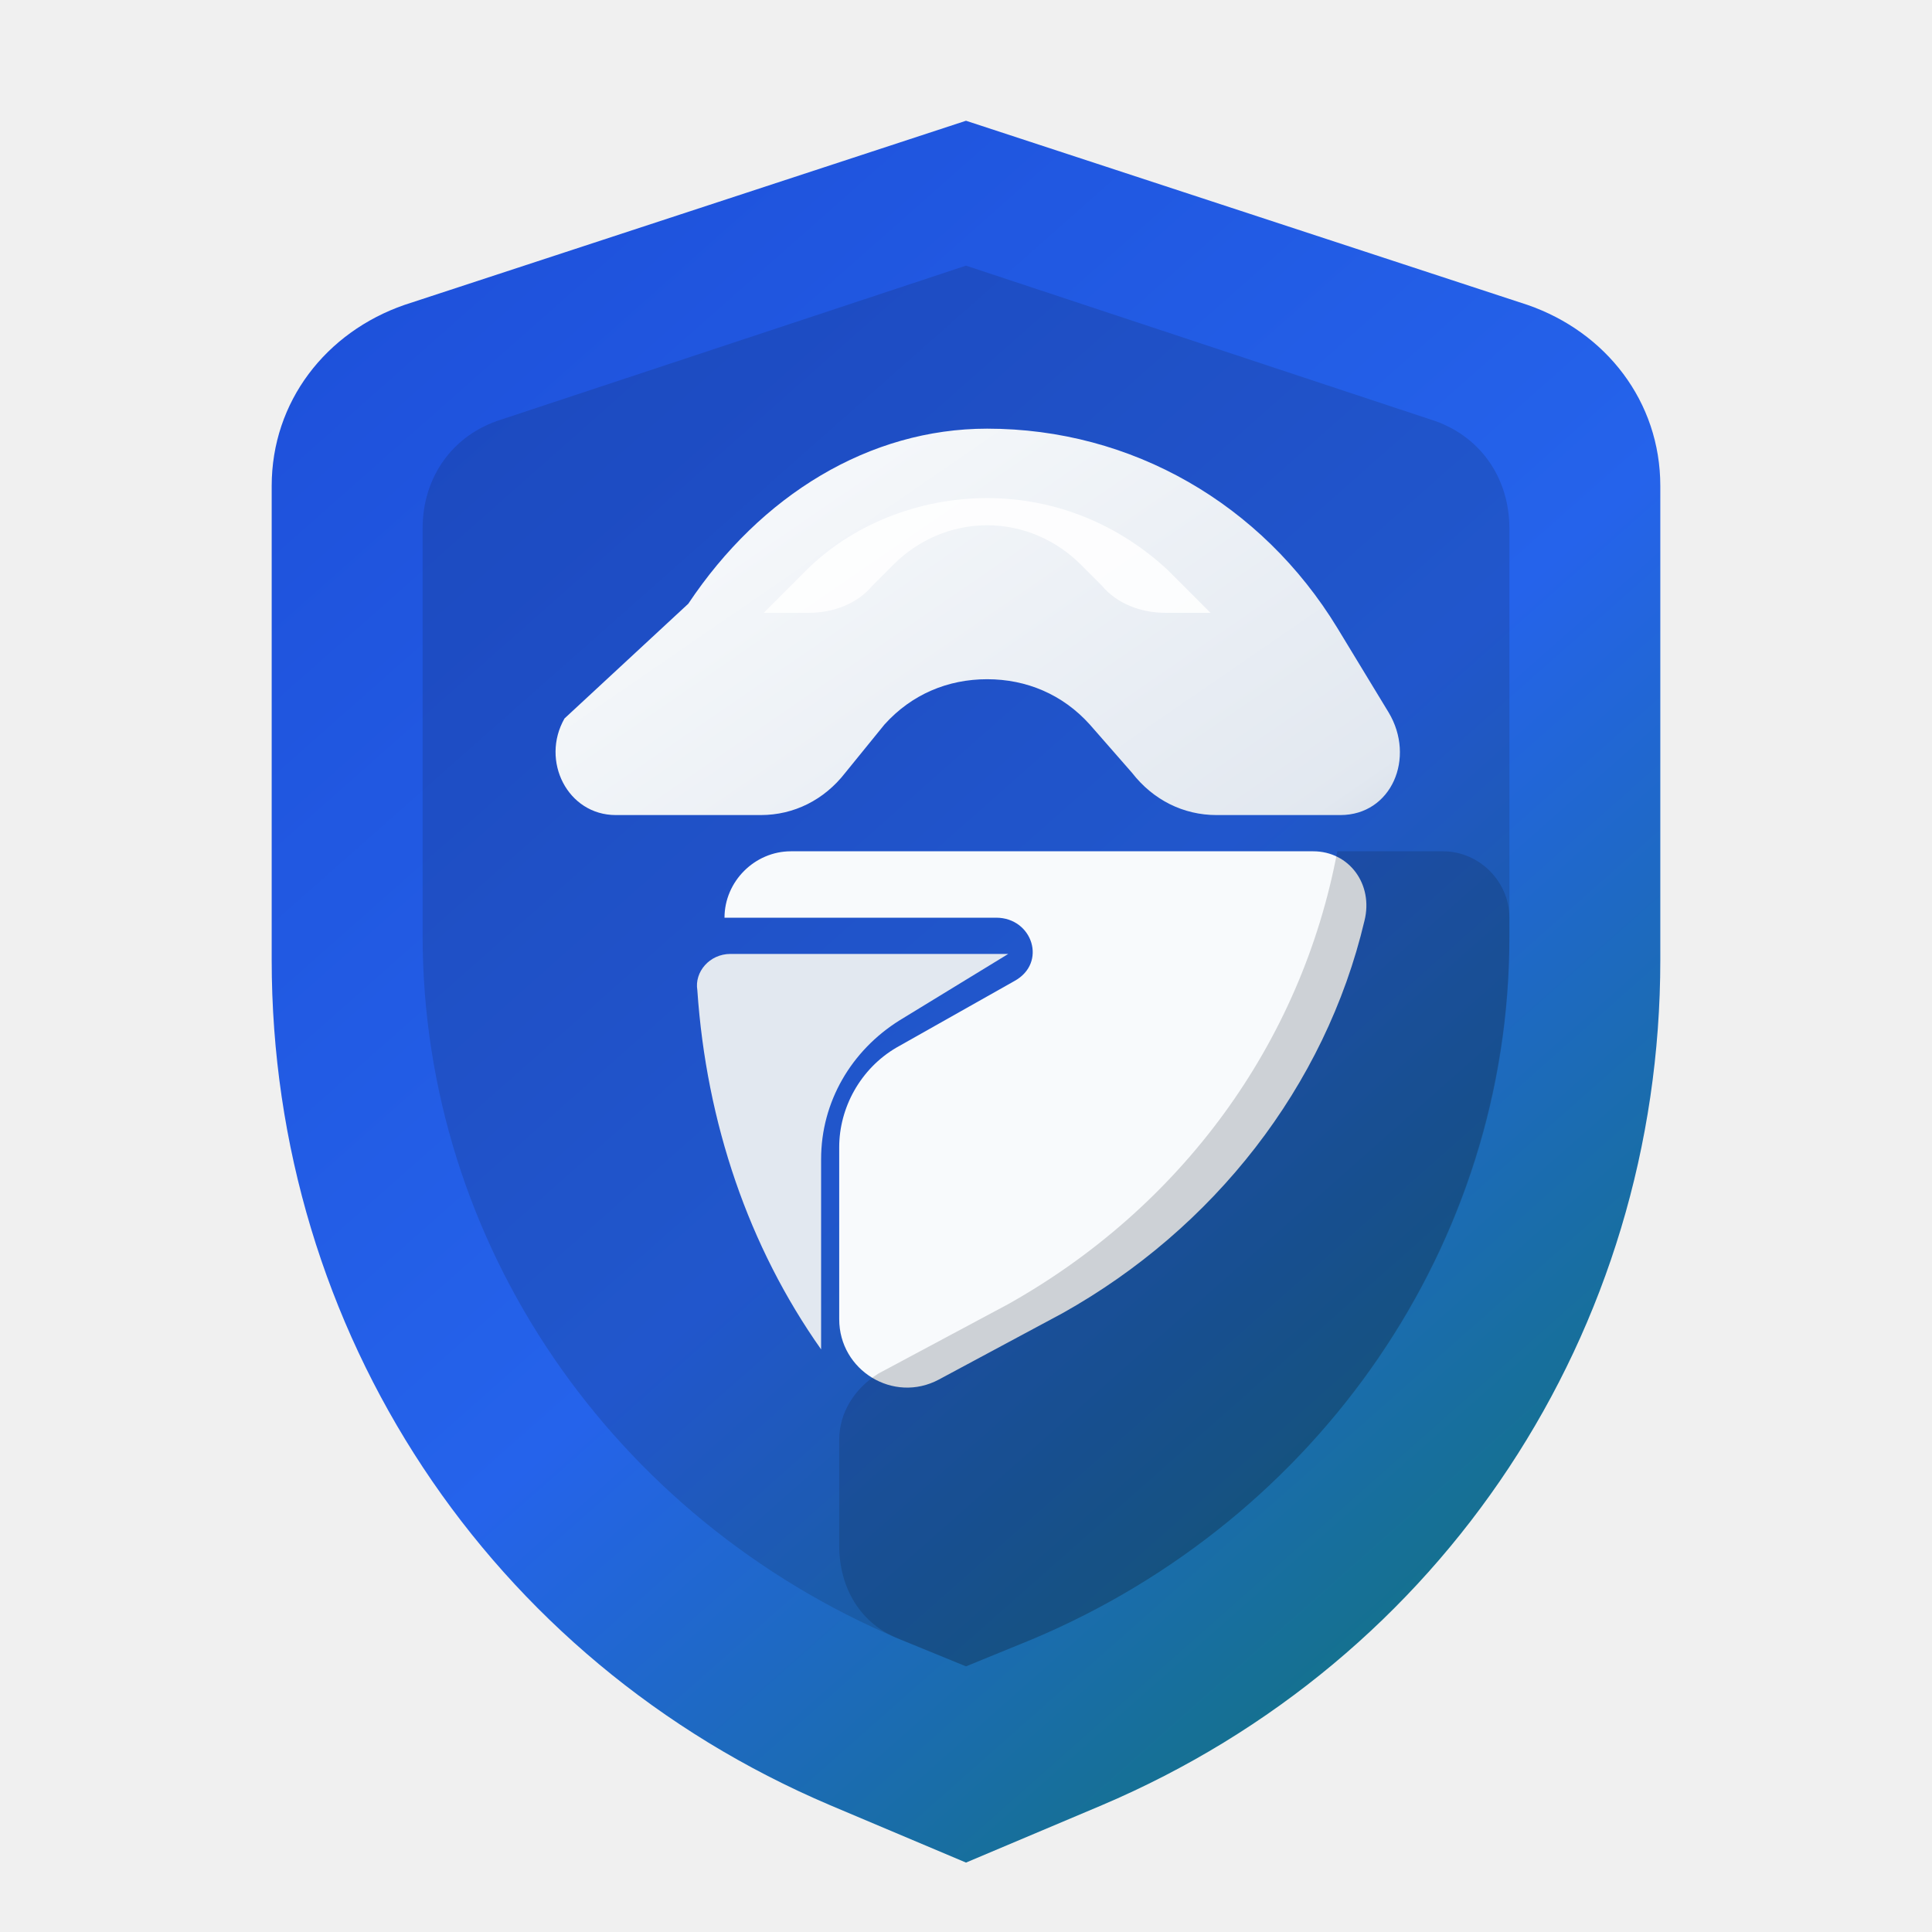
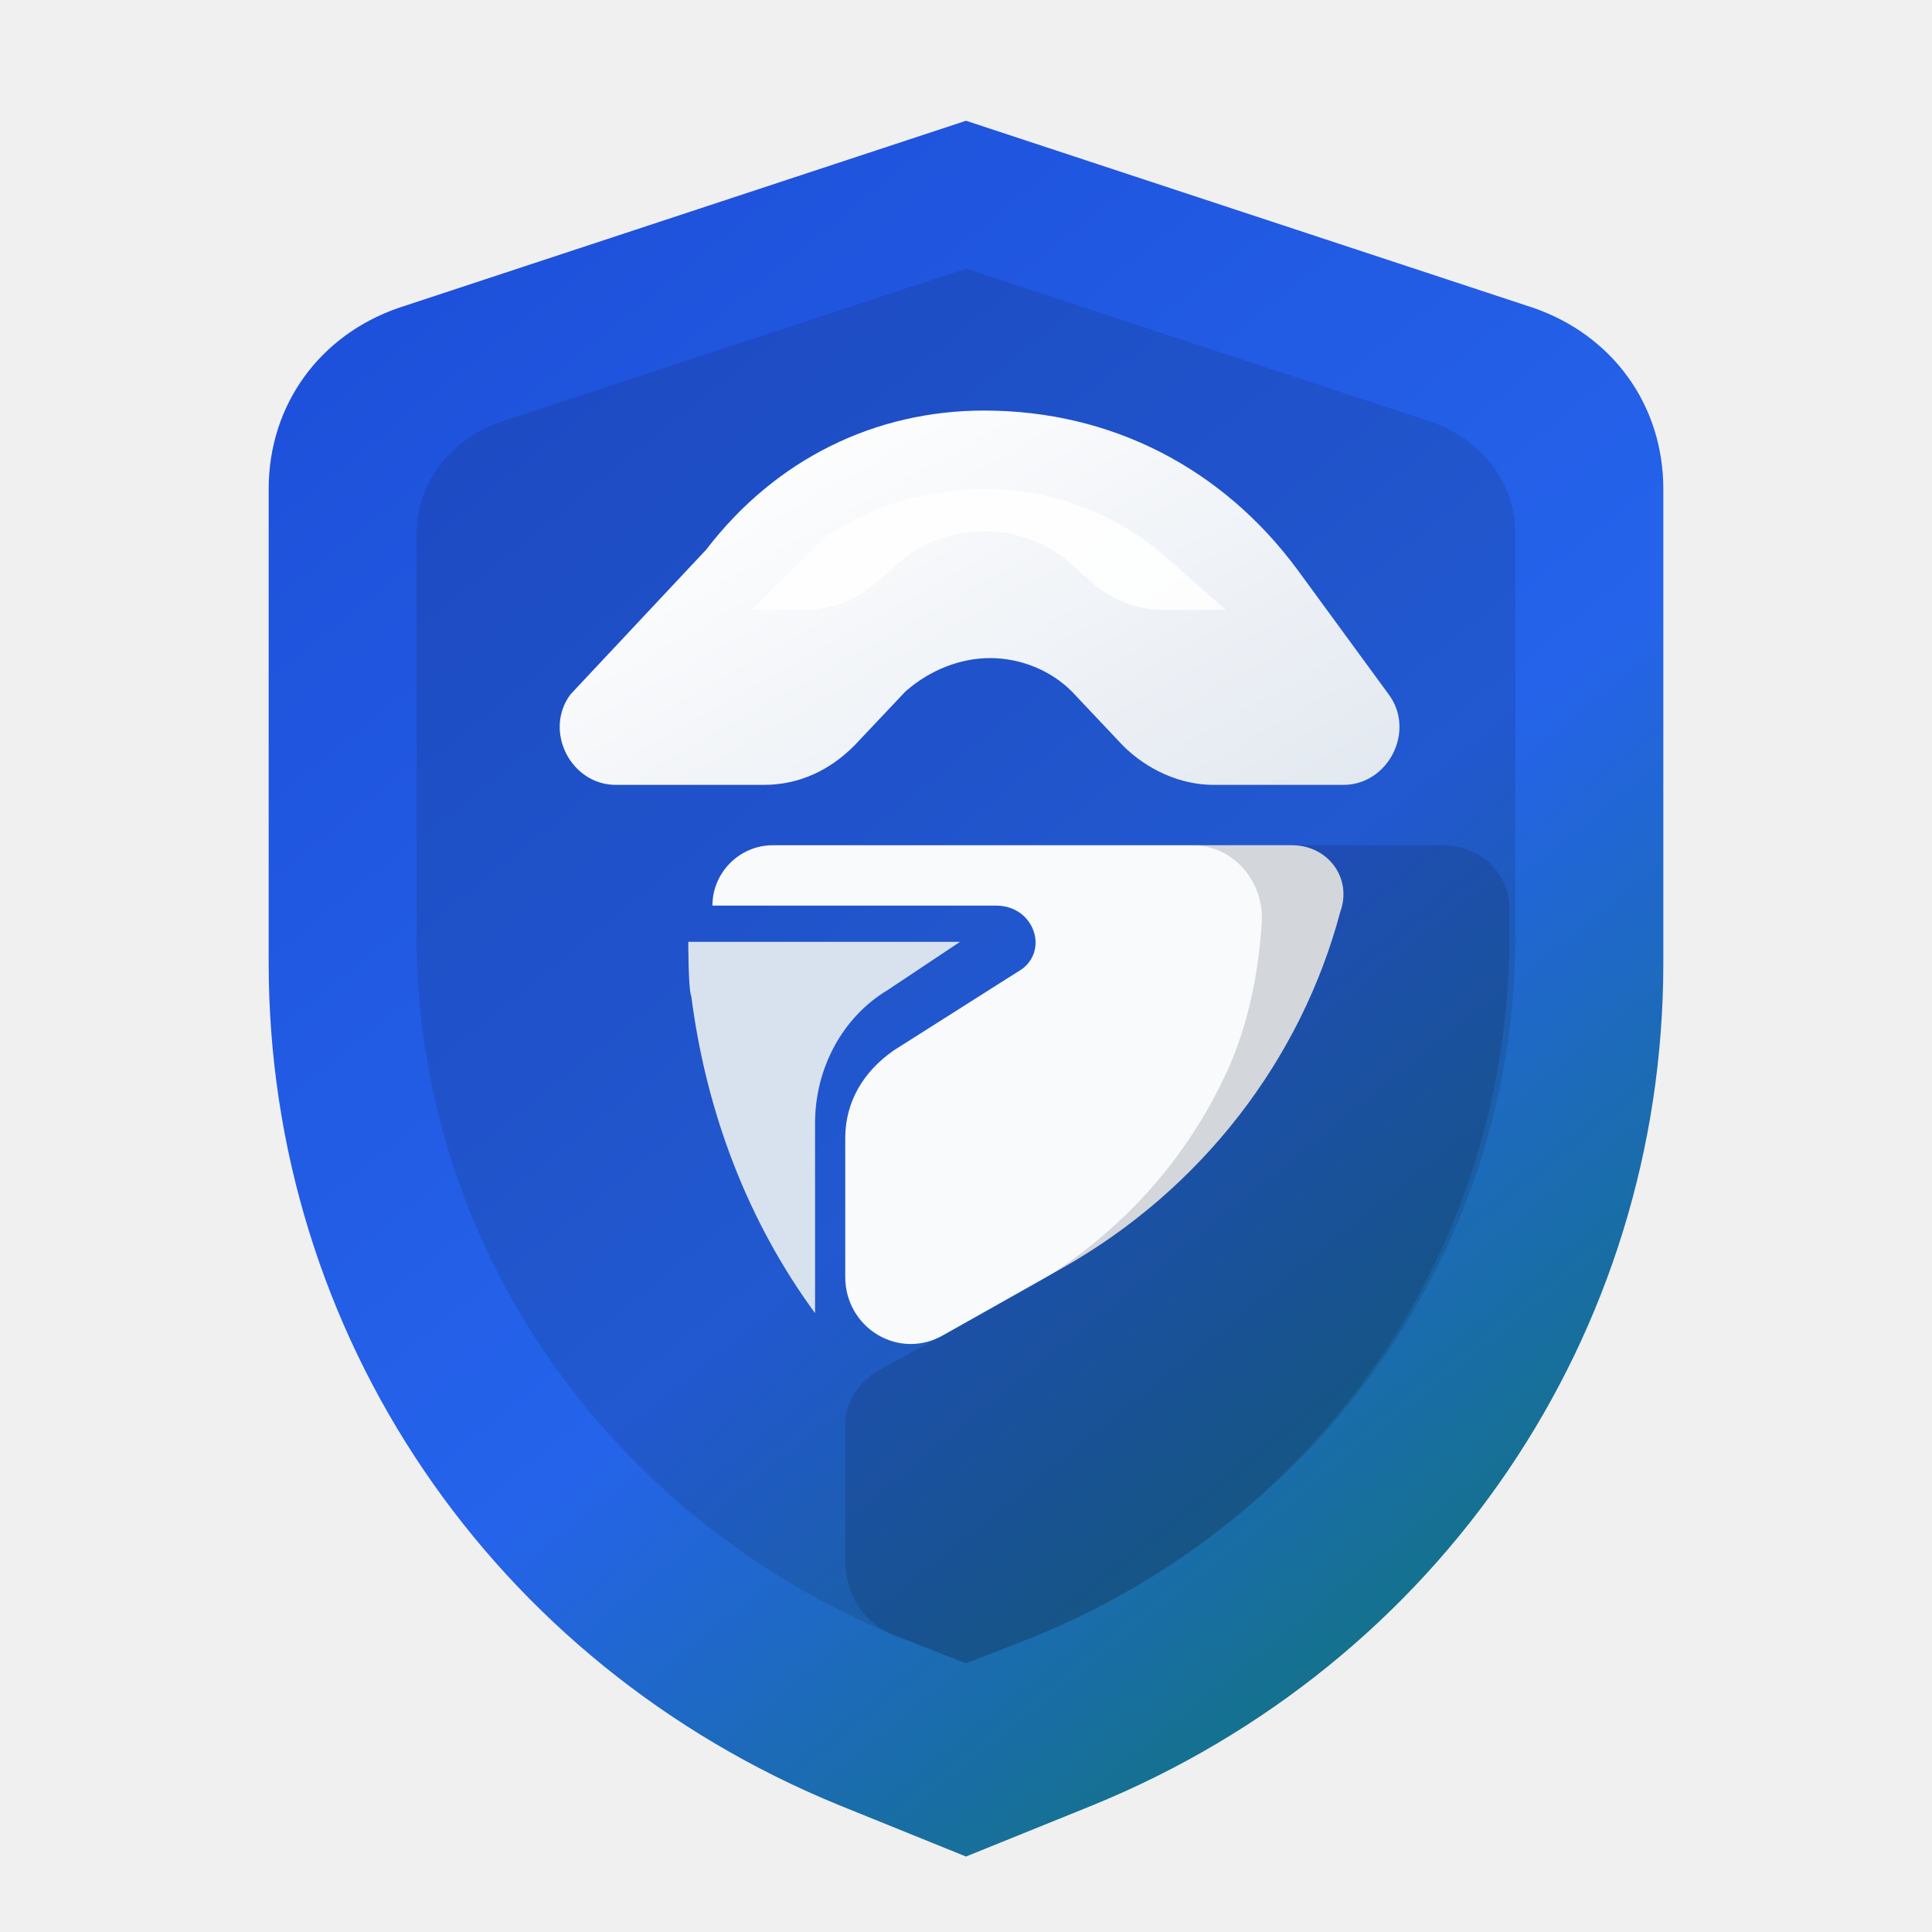
<svg xmlns="http://www.w3.org/2000/svg" width="64" height="64" viewBox="0 0 64 64" fill="none" role="img" aria-labelledby="title desc">
  <defs>
-     <linearGradient id="shieldGradient" x1="8" y1="6" x2="54" y2="58" gradientUnits="userSpaceOnUse">
+     <linearGradient id="mytitanShield" x1="10" y1="6" x2="52" y2="58" gradientUnits="userSpaceOnUse">
      <stop stop-color="#1D4ED8" />
-       <stop offset="0.55" stop-color="#2563EB" />
+       <stop offset="0.58" stop-color="#2563EB" />
      <stop offset="1" stop-color="#0F766E" />
    </linearGradient>
-     <linearGradient id="helmetGradient" x1="21" y1="16" x2="43" y2="48" gradientUnits="userSpaceOnUse">
-       <stop stop-color="#F8FAFC" />
-       <stop offset="0.56" stop-color="#E2E8F0" />
-       <stop offset="1" stop-color="#94A3B8" />
+     <linearGradient id="mytitanHelmet" x1="23" y1="15" x2="41" y2="47" gradientUnits="userSpaceOnUse">
+       <stop stop-color="#FFFFFF" />
+       <stop offset="0.58" stop-color="#E2E8F0" />
+       <stop offset="1" stop-color="#CBD5E1" />
    </linearGradient>
  </defs>
-   <path d="M32 4L50.6 10.1C53.2 11 55 13.3 55 16.1V31.8C55 44.1 47.8 55 36.5 59.8L32 61.7L27.5 59.8C16.2 55 9 44.1 9 31.8V16.1C9 13.3 10.8 11 13.4 10.1L32 4Z" fill="url(#shieldGradient)" />
-   <path d="M32 8.8L47.4 13.9C49 14.4 50 15.8 50 17.5V31C50 41.2 43.7 50.3 34.2 54.3L32 55.2L29.8 54.3C20.3 50.3 14 41.2 14 31V17.5C14 15.8 15 14.4 16.6 13.9L32 8.8Z" fill="#0F172A" fill-opacity="0.16" />
-   <path d="M22.8 20C25.2 16.4 28.8 14.2 32.7 14.2C37.5 14.2 41.8 16.7 44.3 20.8L46 23.6C46.9 25.1 46.1 27 44.4 27H40.3C39.2 27 38.2 26.5 37.5 25.6L36.1 24C35.2 23 34 22.5 32.7 22.5C31.4 22.5 30.2 23 29.3 24L28 25.6C27.3 26.5 26.3 27 25.2 27H20.4C18.8 27 17.9 25.2 18.7 23.8L22.8 20Z" fill="url(#helmetGradient)" />
-   <path d="M26.7 18.9C28.2 17.4 30.4 16.5 32.7 16.5C35 16.5 37.1 17.4 38.7 18.9L40.1 20.3H38.6C37.8 20.3 37 20 36.5 19.4L35.8 18.7C35 17.9 33.9 17.4 32.7 17.4C31.5 17.4 30.4 17.9 29.6 18.7L28.9 19.4C28.4 20 27.6 20.3 26.8 20.3H25.3L26.7 18.9Z" fill="#FFFFFF" fill-opacity="0.86" />
-   <path d="M24 30.4C24 29.2 25 28.2 26.2 28.2H43.5C44.7 28.2 45.5 29.3 45.2 30.5C43.9 36 40.2 40.7 35.2 43.5L31.1 45.7C29.6 46.5 27.8 45.4 27.8 43.7V38C27.8 36.7 28.5 35.4 29.7 34.7L33.6 32.5C34.7 31.9 34.2 30.4 33 30.4H24Z" fill="#F8FAFC" />
-   <path d="M27.8 47.7C27.8 46.8 28.3 46 29.1 45.5L33.4 43.2C39.1 40 43.1 34.6 44.3 28.2H47.8C49 28.2 50 29.2 50 30.4V31.1C50 41.2 43.7 50.3 34.2 54.3L32 55.2L29.8 54.3C28.5 53.8 27.8 52.6 27.8 51.2V47.7Z" fill="#0F172A" fill-opacity="0.18" />
-   <path d="M24.2 31.6H33.4L29.8 33.8C28.2 34.8 27.2 36.5 27.2 38.4V44.7C24.8 41.3 23.4 37.2 23.1 32.8C23 32.2 23.5 31.6 24.2 31.6Z" fill="#E2E8F0" />
+   <path d="M32 4L50.8 10.2C53.4 11.1 55.1 13.4 55.1 16.2V31.9C55.1 44.2 47.7 55.1 36.2 59.8L32 61.5L27.8 59.8C16.3 55.1 8.9 44.2 8.9 31.9V16.2C8.9 13.4 10.6 11.1 13.2 10.2L32 4Z" fill="url(#mytitanShield)" />
+   <path d="M32 8.9L47.5 14C49.1 14.6 50.2 16 50.2 17.7V31C50.2 41.3 43.8 50.3 34.3 54.2L32 55.1L29.7 54.2C20.2 50.3 13.8 41.3 13.8 31V17.7C13.8 16 14.9 14.6 16.5 14L32 8.9Z" fill="#0F172A" fill-opacity="0.14" />
+   <path d="M23.4 18.2C25.7 15.2 29 13.6 32.6 13.6C36.8 13.6 40.5 15.5 43 18.9L46 23C46.9 24.2 46 26 44.5 26H40.2C39.1 26 38 25.5 37.2 24.7L35.5 22.9C34.8 22.2 33.8 21.8 32.8 21.8C31.8 21.8 30.8 22.2 30 22.9L28.3 24.7C27.5 25.5 26.5 26 25.3 26H20.4C18.9 26 18 24.2 18.9 23L23.4 18.2Z" fill="url(#mytitanHelmet)" />
+   <path d="M27.2 17.9C28.7 16.8 30.6 16.2 32.6 16.2C35 16.2 37.2 17.1 38.9 18.7L40.6 20.2H38.5C37.7 20.2 36.9 19.9 36.3 19.4L35.6 18.8C34.8 18 33.7 17.6 32.6 17.6C31.5 17.6 30.4 18 29.6 18.8L28.9 19.4C28.3 19.9 27.5 20.2 26.7 20.2H24.9L27.2 17.9Z" fill="#FFFFFF" fill-opacity="0.88" />
+   <path d="M23.6 30C23.6 28.9 24.5 28 25.6 28H42.8C44 28 44.8 29.1 44.4 30.2C43.1 35.1 39.8 39.4 35.2 42L31.3 44.2C29.8 45.1 28 44 28 42.3V37.7C28 36.5 28.6 35.5 29.6 34.8L33.7 32.2C34.8 31.6 34.3 30 33 30H23.6Z" fill="#F8FAFC" />
+   <path d="M39 28H47.8C49 28 50 28.9 50 30.1V31C50 41.3 43.8 50.3 34.3 54.2L32 55.1L29.7 54.2C28.6 53.8 28 52.8 28 51.7V47.2C28 46.5 28.4 45.8 29.1 45.4L34.2 42.6C36.9 41 39.1 38.7 40.5 35.8C41.3 34.2 41.7 32.3 41.8 30.5V30.4C41.8 29.1 40.8 28 39.5 28H39Z" fill="#0F172A" fill-opacity="0.16" />
+   <path d="M22.8 31.2H31.8L29.4 32.8C27.9 33.7 27 35.4 27 37.2V43.5C24.8 40.5 23.4 36.9 22.9 33C22.8 32.8 22.8 31.2 22.8 31.2Z" fill="#D8E2EE" />
</svg>
